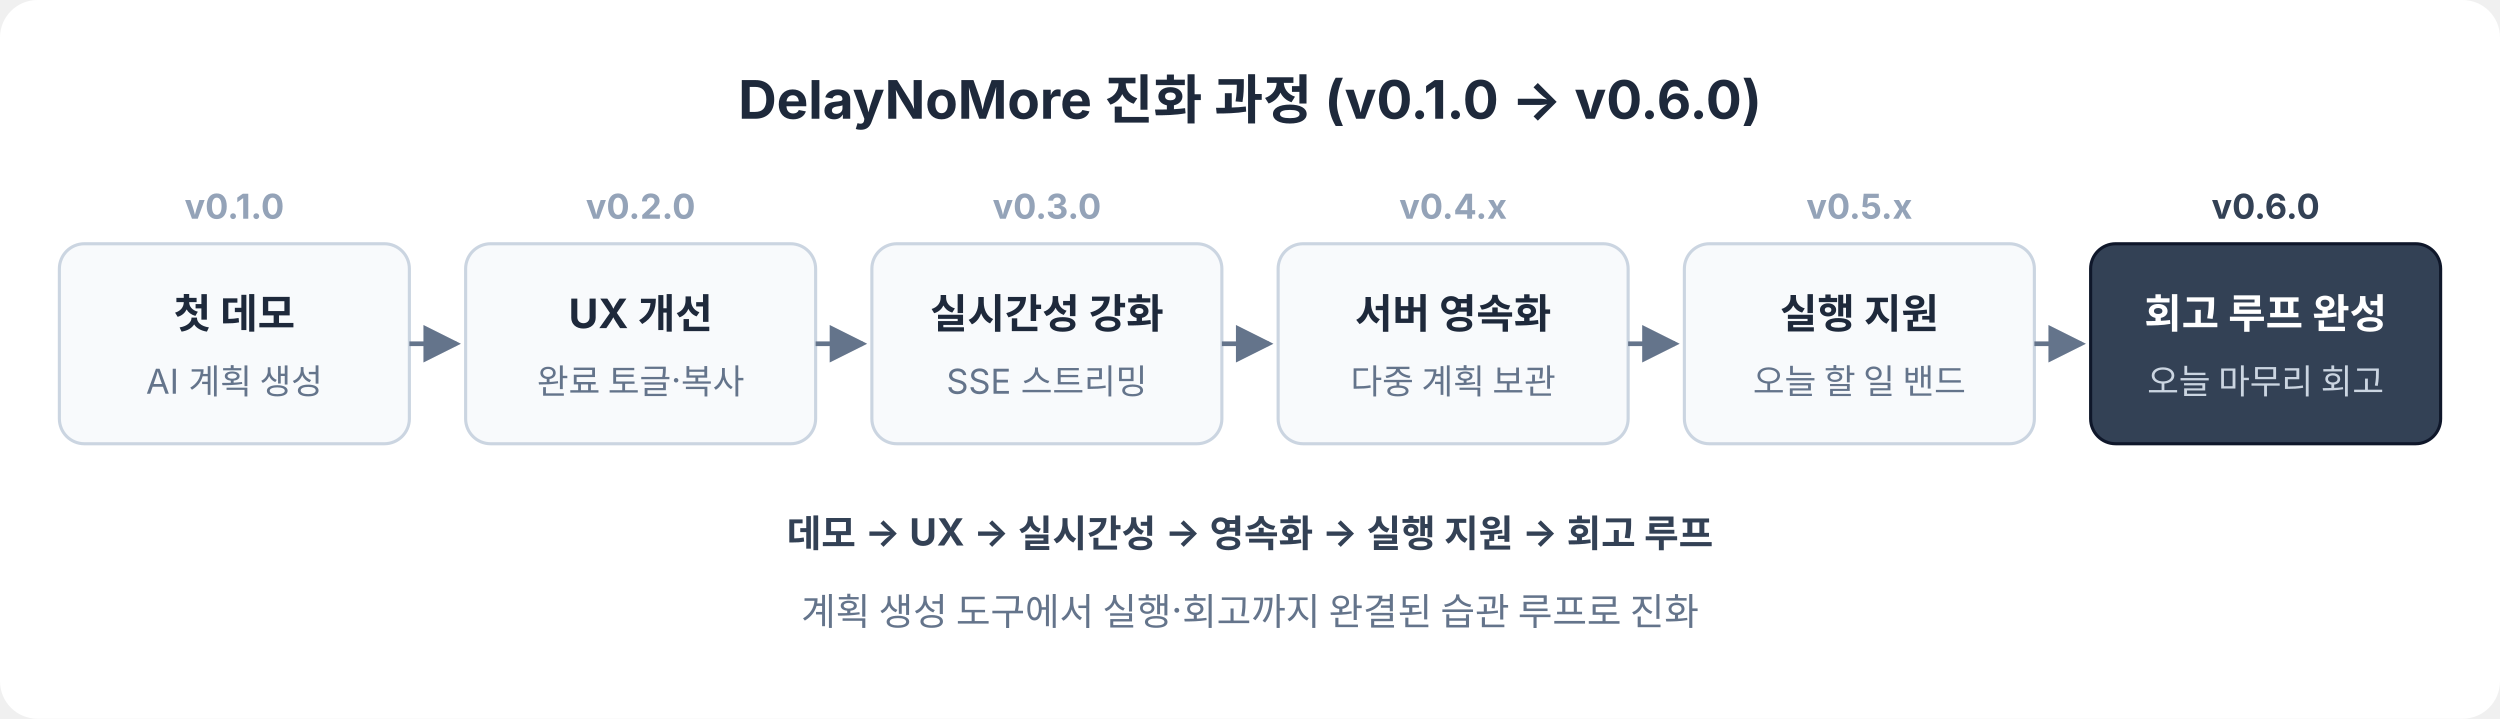
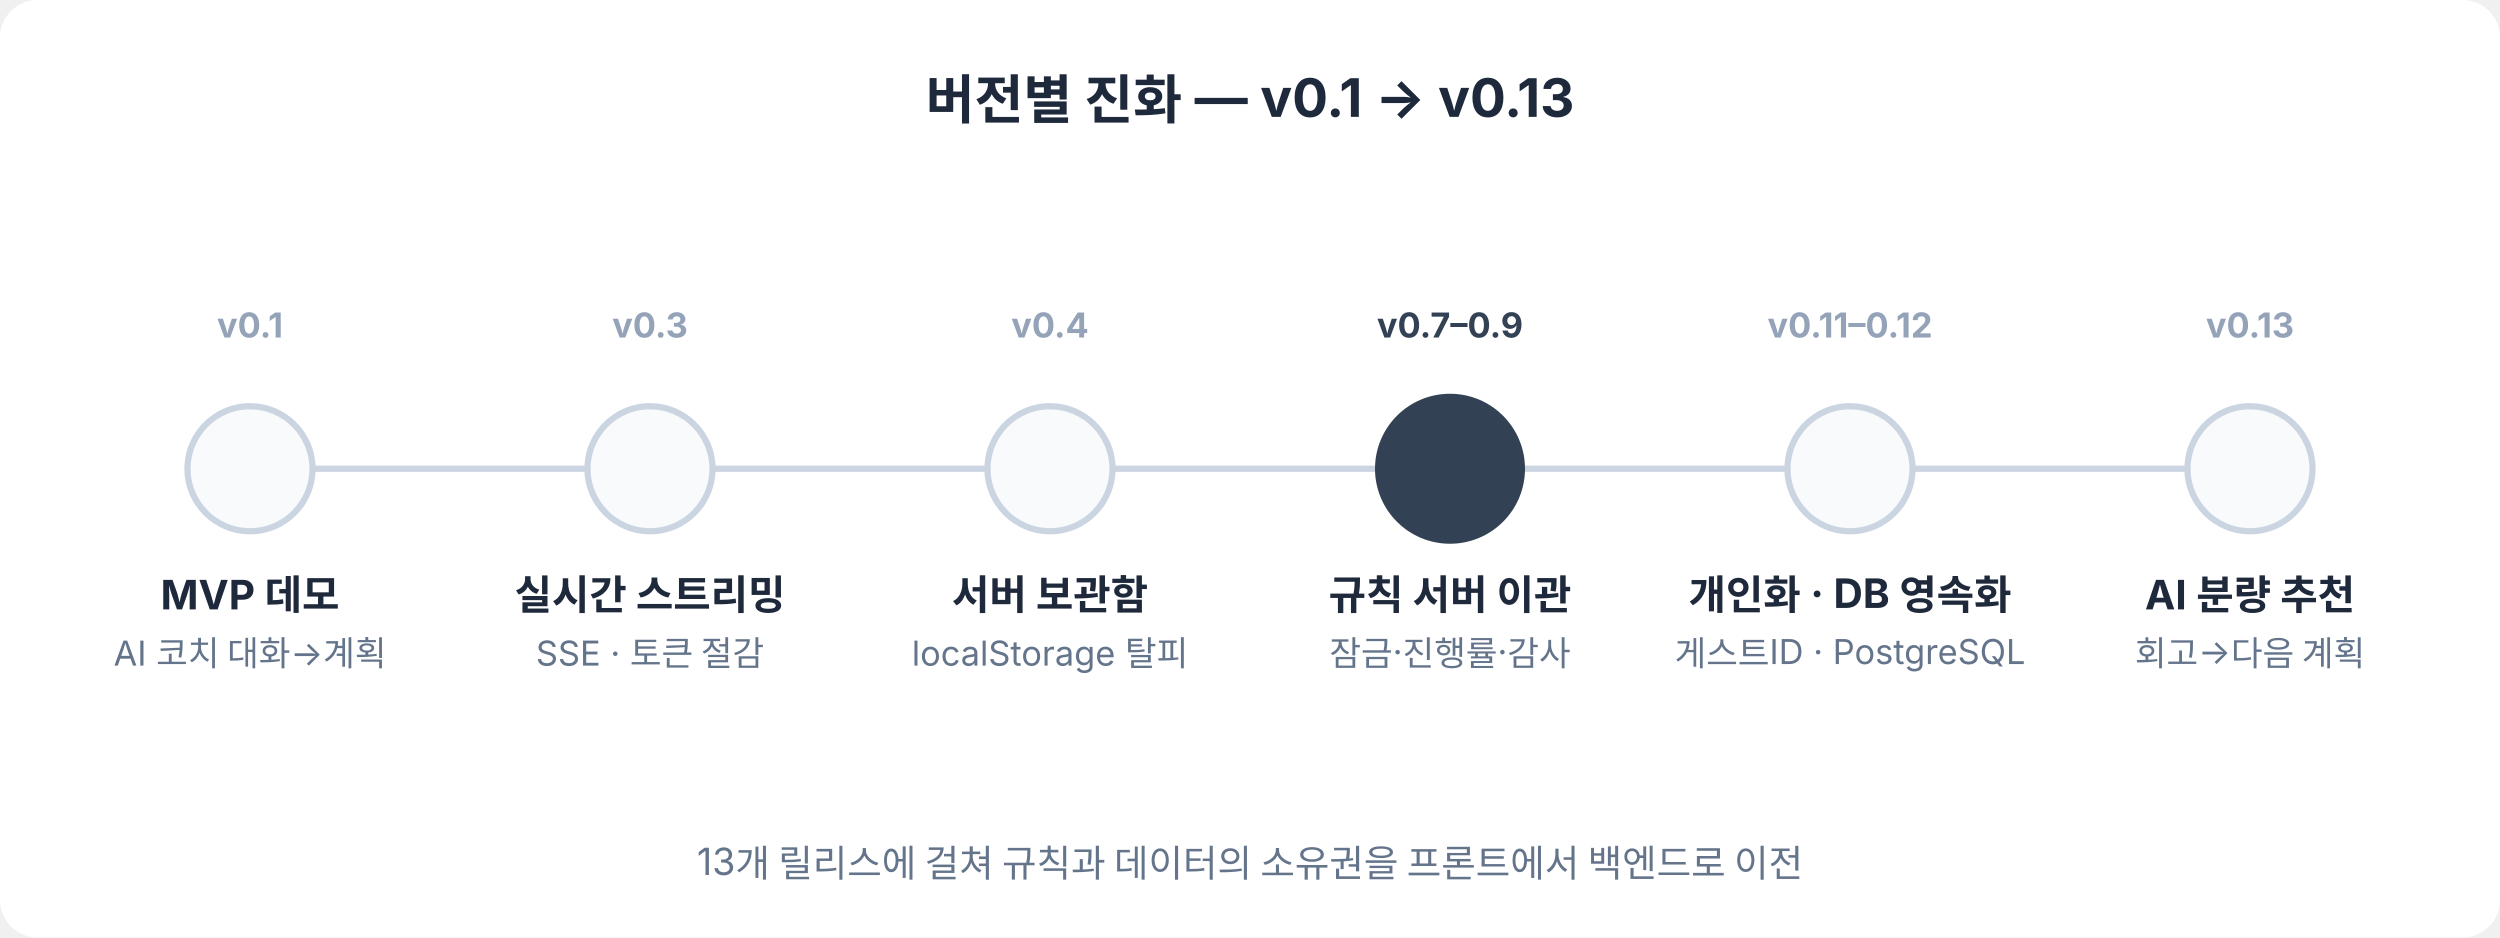
- <svg xmlns="http://www.w3.org/2000/svg" viewBox="0 0 800 230" font-family="-apple-system, 'Segoe UI', 'Malgun Gothic', sans-serif">
+ <svg xmlns="http://www.w3.org/2000/svg" viewBox="0 0 800 300" font-family="-apple-system, 'Segoe UI', 'Malgun Gothic', sans-serif">
  <defs>
    <marker id="arrow" markerWidth="8" markerHeight="8" refX="7" refY="4" orient="auto">
      <path d="M0,0 L8,4 L0,8 z" fill="#64748b" />
    </marker>
  </defs>
-   <rect width="800" height="230" fill="#ffffff" rx="12" />
-   <text x="400" y="38" text-anchor="middle" font-size="17" font-weight="bold" fill="#1e293b">DelayNoMore 진화 과정 (v0.1.0 → v0.6.0)</text>
-   <text x="75" y="70" text-anchor="middle" font-size="11" fill="#94a3b8" font-weight="bold">v0.1.0</text>
-   <rect x="19" y="78" width="112" height="64" rx="8" fill="#f8fafc" stroke="#cbd5e1" />
-   <text x="75" y="105" text-anchor="middle" font-size="13" font-weight="bold" fill="#1e293b">첫 데모</text>
-   <text x="75" y="126" text-anchor="middle" font-size="11" fill="#64748b">AI 계획 생성</text>
-   <text x="205" y="70" text-anchor="middle" font-size="11" fill="#94a3b8" font-weight="bold">v0.2.0</text>
-   <rect x="149" y="78" width="112" height="64" rx="8" fill="#f8fafc" stroke="#cbd5e1" />
-   <text x="205" y="105" text-anchor="middle" font-size="13" font-weight="bold" fill="#1e293b">UX 개선</text>
-   <text x="205" y="126" text-anchor="middle" font-size="11" fill="#64748b">완료 토글·복사</text>
-   <text x="335" y="70" text-anchor="middle" font-size="11" fill="#94a3b8" font-weight="bold">v0.3.0</text>
-   <rect x="279" y="78" width="112" height="64" rx="8" fill="#f8fafc" stroke="#cbd5e1" />
-   <text x="335" y="105" text-anchor="middle" font-size="13" font-weight="bold" fill="#1e293b">실시간성 강화</text>
-   <text x="335" y="126" text-anchor="middle" font-size="11" fill="#64748b">SSE 스트리밍</text>
-   <text x="465" y="70" text-anchor="middle" font-size="11" fill="#94a3b8" font-weight="bold">v0.4.x</text>
-   <rect x="409" y="78" width="112" height="64" rx="8" fill="#f8fafc" stroke="#cbd5e1" />
-   <text x="465" y="105" text-anchor="middle" font-size="13" font-weight="bold" fill="#1e293b">서버 영속화</text>
-   <text x="465" y="126" text-anchor="middle" font-size="11" fill="#64748b">다중 계획 보관</text>
-   <text x="595" y="70" text-anchor="middle" font-size="11" fill="#94a3b8" font-weight="bold">v0.5.x</text>
-   <rect x="539" y="78" width="112" height="64" rx="8" fill="#f8fafc" stroke="#cbd5e1" />
-   <text x="595" y="105" text-anchor="middle" font-size="13" font-weight="bold" fill="#1e293b">실행 지원</text>
-   <text x="595" y="126" text-anchor="middle" font-size="11" fill="#64748b">오늘 할 일 밴드</text>
-   <text x="725" y="70" text-anchor="middle" font-size="11" fill="#334155" font-weight="bold">v0.6.0</text>
-   <rect x="669" y="78" width="112" height="64" rx="8" fill="#334155" stroke="#0f172a" />
-   <text x="725" y="105" text-anchor="middle" font-size="13" font-weight="bold" fill="#ffffff">회고 루프 완성</text>
-   <text x="725" y="126" text-anchor="middle" font-size="11" fill="#cbd5e1">오늘 마무리 회고</text>
-   <line x1="131" y1="110" x2="146" y2="110" stroke="#64748b" stroke-width="1.5" marker-end="url(#arrow)" />
-   <line x1="261" y1="110" x2="276" y2="110" stroke="#64748b" stroke-width="1.5" marker-end="url(#arrow)" />
-   <line x1="391" y1="110" x2="406" y2="110" stroke="#64748b" stroke-width="1.5" marker-end="url(#arrow)" />
-   <line x1="521" y1="110" x2="536" y2="110" stroke="#64748b" stroke-width="1.5" marker-end="url(#arrow)" />
-   <line x1="651" y1="110" x2="666" y2="110" stroke="#64748b" stroke-width="1.5" marker-end="url(#arrow)" />
-   <text x="400" y="175" text-anchor="middle" font-size="12" fill="#334155" font-weight="bold">데모 → UX → 실시간성 → 영속화 → 실행 지원 → 회고 루프</text>
-   <text x="400" y="200" text-anchor="middle" font-size="12" fill="#64748b">계획 생성 도구에서 실행·회고까지 완결된 습관 루프로 진화</text>
+   <rect width="800" height="300" fill="#ffffff" rx="12" />
+   <text x="400" y="38" text-anchor="middle" font-size="17" font-weight="bold" fill="#1e293b">버전별 진화 — v0.1 → v0.13</text>
+   <line x1="60" y1="150" x2="734" y2="150" stroke="#cbd5e1" stroke-width="2" marker-end="url(#arrow)" />
+   <text x="80" y="108" text-anchor="middle" font-size="11" fill="#94a3b8" font-weight="bold">v0.1</text>
+   <circle cx="80" cy="150" r="20" fill="#f8fafc" stroke="#cbd5e1" stroke-width="2" />
+   <text x="80" y="195" text-anchor="middle" font-size="13" font-weight="bold" fill="#1e293b">MVP 데모</text>
+   <text x="80" y="213" text-anchor="middle" font-size="11" fill="#64748b">AI 코치 대화→계획</text>
+   <text x="208" y="108" text-anchor="middle" font-size="11" fill="#94a3b8" font-weight="bold">v0.3</text>
+   <circle cx="208" cy="150" r="20" fill="#f8fafc" stroke="#cbd5e1" stroke-width="2" />
+   <text x="208" y="195" text-anchor="middle" font-size="13" font-weight="bold" fill="#1e293b">실시간 스트리밍</text>
+   <text x="208" y="213" text-anchor="middle" font-size="11" fill="#64748b">SSE · 토큰 절감</text>
+   <text x="336" y="108" text-anchor="middle" font-size="11" fill="#94a3b8" font-weight="bold">v0.4</text>
+   <circle cx="336" cy="150" r="20" fill="#f8fafc" stroke="#cbd5e1" stroke-width="2" />
+   <text x="336" y="195" text-anchor="middle" font-size="13" font-weight="bold" fill="#1e293b">서버 보관함</text>
+   <text x="336" y="213" text-anchor="middle" font-size="11" fill="#64748b">localStorage 탈피</text>
+   <text x="464" y="108" text-anchor="middle" font-size="11" fill="#334155" font-weight="bold">v0.7–0.9</text>
+   <circle cx="464" cy="150" r="24" fill="#334155" />
+   <text x="464" y="195" text-anchor="middle" font-size="13" font-weight="bold" fill="#1e293b">규칙 서버 이관</text>
+   <text x="464" y="213" text-anchor="middle" font-size="11" fill="#64748b">잠금·진행률·감사</text>
+   <text x="592" y="108" text-anchor="middle" font-size="11" fill="#94a3b8" font-weight="bold">v0.11–0.12</text>
+   <circle cx="592" cy="150" r="20" fill="#f8fafc" stroke="#cbd5e1" stroke-width="2" />
+   <text x="592" y="195" text-anchor="middle" font-size="13" font-weight="bold" fill="#1e293b">개인화 · DB 영속화</text>
+   <text x="592" y="213" text-anchor="middle" font-size="11" fill="#64748b">게스트ID · PostgreSQL</text>
+   <text x="720" y="108" text-anchor="middle" font-size="11" fill="#94a3b8" font-weight="bold">v0.13</text>
+   <circle cx="720" cy="150" r="20" fill="#f8fafc" stroke="#cbd5e1" stroke-width="2" />
+   <text x="720" y="195" text-anchor="middle" font-size="13" font-weight="bold" fill="#1e293b">AI 분량 추천</text>
+   <text x="720" y="213" text-anchor="middle" font-size="11" fill="#64748b">회고→다음 계획</text>
+   <text x="400" y="280" text-anchor="middle" font-size="12" fill="#64748b">13개 릴리스에 걸쳐 규칙과 데이터의 소유권을 프론트에서 백엔드로 이전</text>
</svg>
